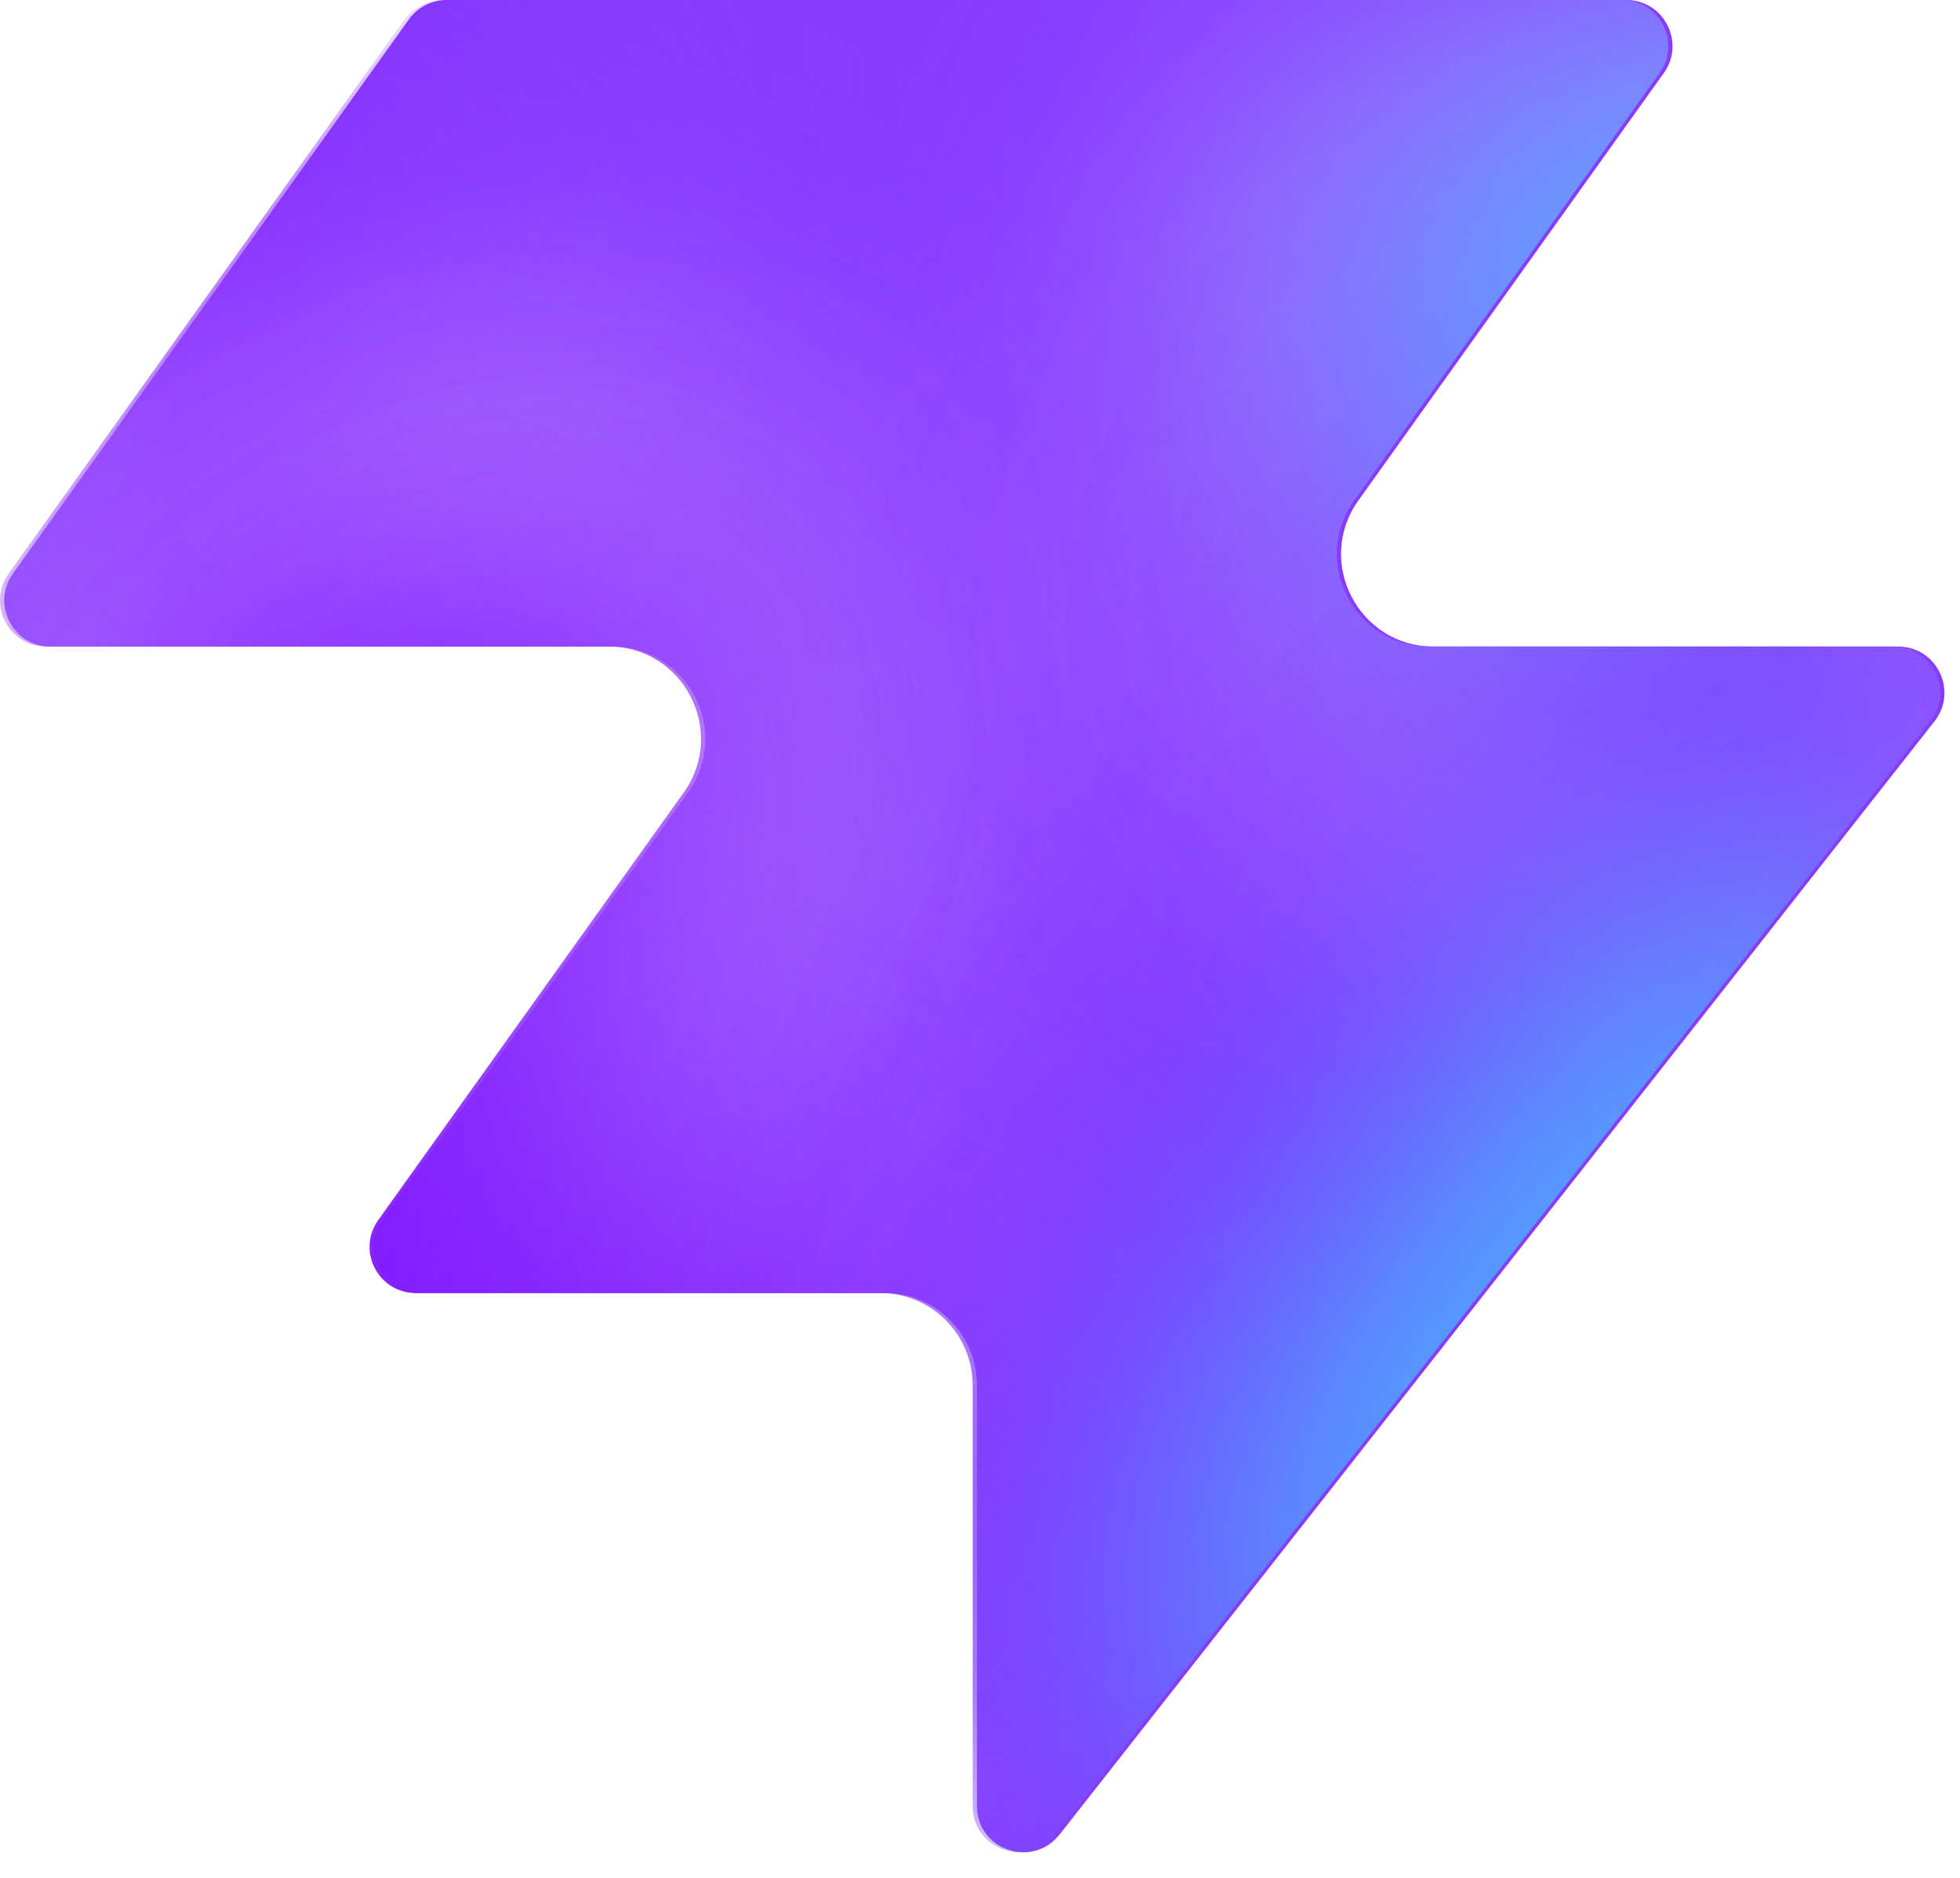
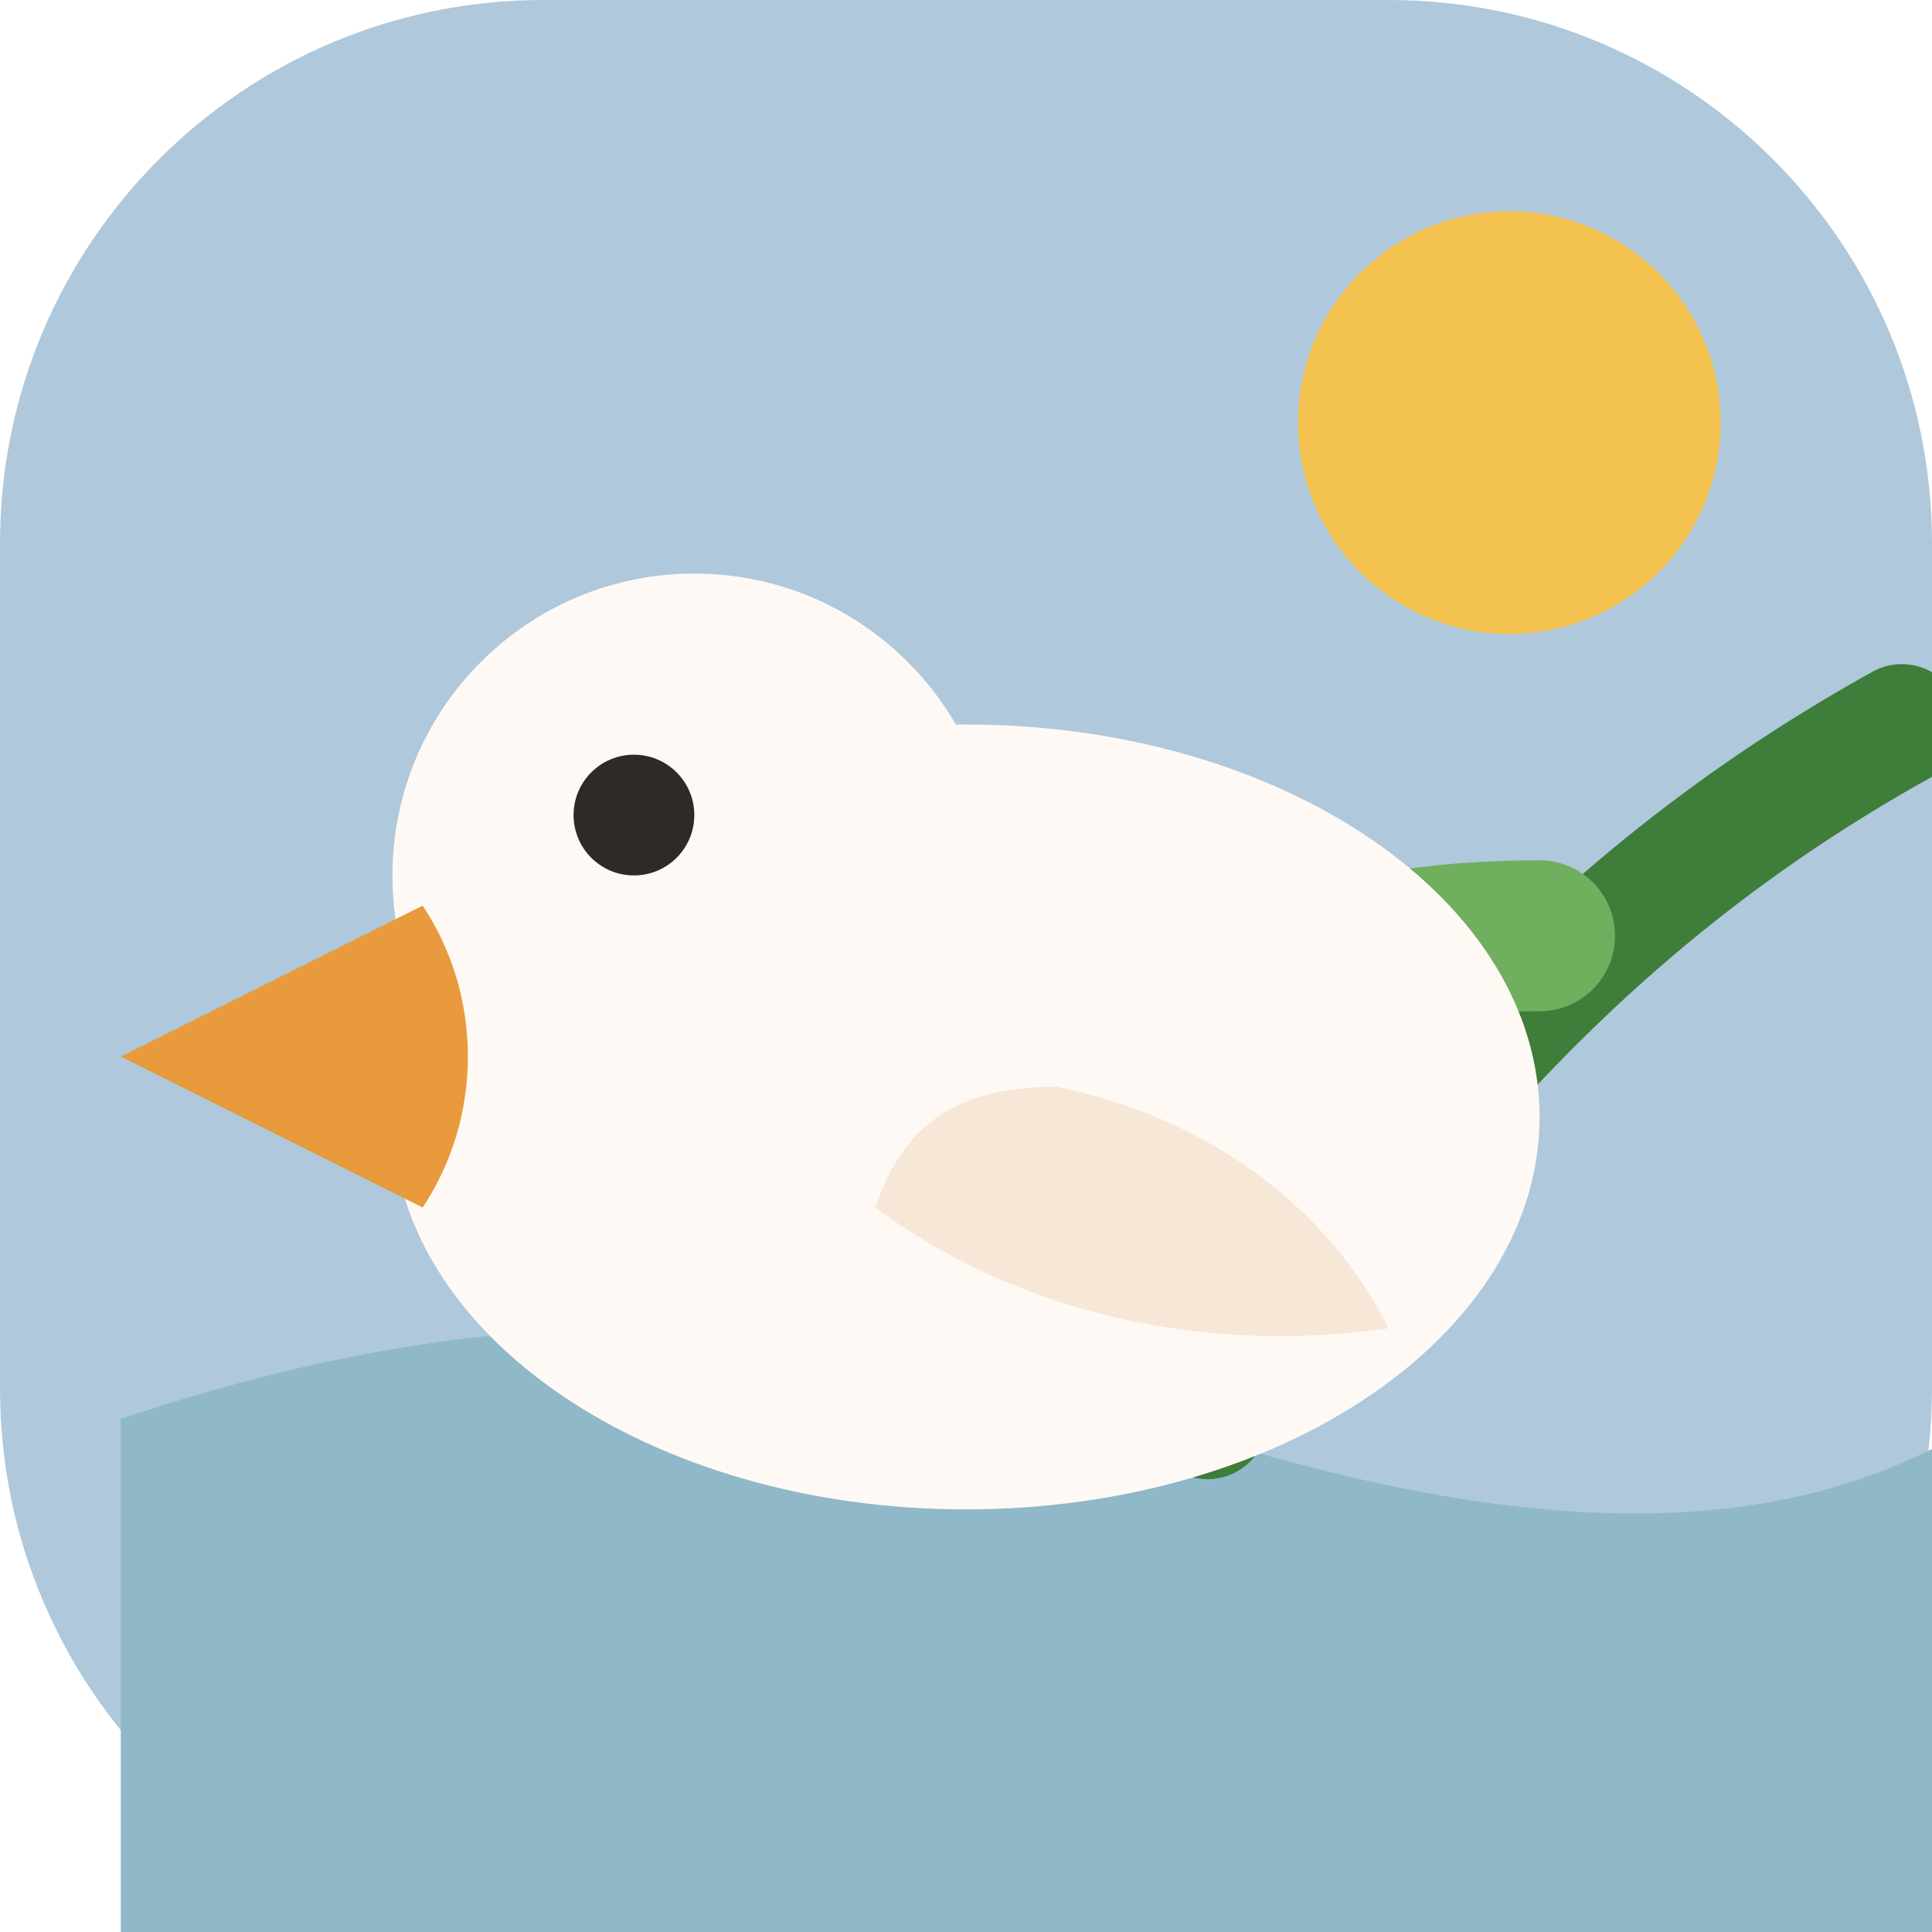
- <svg xmlns="http://www.w3.org/2000/svg" width="48" height="46" fill="none" viewBox="0 0 48 46">
-   <path fill="#863bff" d="M25.946 44.938c-.664.845-2.021.375-2.021-.698V33.937a2.26 2.26 0 0 0-2.262-2.262H10.287c-.92 0-1.456-1.04-.92-1.788l7.48-10.471c1.07-1.497 0-3.578-1.842-3.578H1.237c-.92 0-1.456-1.04-.92-1.788L10.013.474c.214-.297.556-.474.92-.474h28.894c.92 0 1.456 1.04.92 1.788l-7.48 10.471c-1.07 1.498 0 3.579 1.842 3.579h11.377c.943 0 1.473 1.088.89 1.83L25.947 44.94z" style="fill:#863bff;fill:color(display-p3 .525 .23 1);fill-opacity:1" />
-   <mask id="a" width="48" height="46" x="0" y="0" maskUnits="userSpaceOnUse" style="mask-type:alpha">
-     <path fill="#000" d="M25.842 44.938c-.664.844-2.021.375-2.021-.698V33.937a2.26 2.26 0 0 0-2.262-2.262H10.183c-.92 0-1.456-1.04-.92-1.788l7.48-10.471c1.07-1.498 0-3.579-1.842-3.579H1.133c-.92 0-1.456-1.04-.92-1.787L9.91.473c.214-.297.556-.474.92-.474h28.894c.92 0 1.456 1.04.92 1.788l-7.48 10.471c-1.07 1.498 0 3.578 1.842 3.578h11.377c.943 0 1.473 1.088.89 1.832L25.843 44.94z" style="fill:#000;fill-opacity:1" />
-   </mask>
-   <g mask="url(#a)">
-     <g filter="url(#b)">
-       <ellipse cx="5.508" cy="14.704" fill="#ede6ff" rx="5.508" ry="14.704" style="fill:#ede6ff;fill:color(display-p3 .927 .903 1);fill-opacity:1" transform="matrix(.00324 1 1 -.00324 -4.47 31.516)" />
-     </g>
-     <g filter="url(#c)">
-       <ellipse cx="10.399" cy="29.851" fill="#ede6ff" rx="10.399" ry="29.851" style="fill:#ede6ff;fill:color(display-p3 .927 .903 1);fill-opacity:1" transform="matrix(.00324 1 1 -.00324 -39.328 7.883)" />
-     </g>
-     <g filter="url(#d)">
-       <ellipse cx="5.508" cy="30.487" fill="#7e14ff" rx="5.508" ry="30.487" style="fill:#7e14ff;fill:color(display-p3 .492 .077 1);fill-opacity:1" transform="rotate(89.814 -25.913 -14.639)scale(1 -1)" />
-     </g>
-     <g filter="url(#e)">
-       <ellipse cx="5.508" cy="30.599" fill="#7e14ff" rx="5.508" ry="30.599" style="fill:#7e14ff;fill:color(display-p3 .492 .077 1);fill-opacity:1" transform="rotate(89.814 -32.644 -3.334)scale(1 -1)" />
-     </g>
-     <g filter="url(#f)">
-       <ellipse cx="5.508" cy="30.599" fill="#7e14ff" rx="5.508" ry="30.599" style="fill:#7e14ff;fill:color(display-p3 .492 .077 1);fill-opacity:1" transform="matrix(.00324 1 1 -.00324 -34.34 30.47)" />
-     </g>
-     <g filter="url(#g)">
-       <ellipse cx="14.072" cy="22.078" fill="#ede6ff" rx="14.072" ry="22.078" style="fill:#ede6ff;fill:color(display-p3 .927 .903 1);fill-opacity:1" transform="rotate(93.35 24.506 48.493)scale(-1 1)" />
-     </g>
-     <g filter="url(#h)">
-       <ellipse cx="3.47" cy="21.501" fill="#7e14ff" rx="3.47" ry="21.501" style="fill:#7e14ff;fill:color(display-p3 .492 .077 1);fill-opacity:1" transform="rotate(89.009 28.708 47.59)scale(-1 1)" />
-     </g>
-     <g filter="url(#i)">
-       <ellipse cx="3.47" cy="21.501" fill="#7e14ff" rx="3.47" ry="21.501" style="fill:#7e14ff;fill:color(display-p3 .492 .077 1);fill-opacity:1" transform="rotate(89.009 28.708 47.59)scale(-1 1)" />
-     </g>
-     <g filter="url(#j)">
-       <ellipse cx=".387" cy="8.972" fill="#7e14ff" rx="4.407" ry="29.108" style="fill:#7e14ff;fill:color(display-p3 .492 .077 1);fill-opacity:1" transform="rotate(39.51 .387 8.972)" />
-     </g>
-     <g filter="url(#k)">
-       <ellipse cx="47.523" cy="-6.092" fill="#7e14ff" rx="4.407" ry="29.108" style="fill:#7e14ff;fill:color(display-p3 .492 .077 1);fill-opacity:1" transform="rotate(37.892 47.523 -6.092)" />
-     </g>
-     <g filter="url(#l)">
-       <ellipse cx="41.412" cy="6.333" fill="#47bfff" rx="5.971" ry="9.665" style="fill:#47bfff;fill:color(display-p3 .28 .748 1);fill-opacity:1" transform="rotate(37.892 41.412 6.333)" />
-     </g>
-     <g filter="url(#m)">
-       <ellipse cx="-1.879" cy="38.332" fill="#7e14ff" rx="4.407" ry="29.108" style="fill:#7e14ff;fill:color(display-p3 .492 .077 1);fill-opacity:1" transform="rotate(37.892 -1.88 38.332)" />
-     </g>
-     <g filter="url(#n)">
-       <ellipse cx="-1.879" cy="38.332" fill="#7e14ff" rx="4.407" ry="29.108" style="fill:#7e14ff;fill:color(display-p3 .492 .077 1);fill-opacity:1" transform="rotate(37.892 -1.88 38.332)" />
-     </g>
-     <g filter="url(#o)">
-       <ellipse cx="35.651" cy="29.907" fill="#7e14ff" rx="4.407" ry="29.108" style="fill:#7e14ff;fill:color(display-p3 .492 .077 1);fill-opacity:1" transform="rotate(37.892 35.651 29.907)" />
-     </g>
-     <g filter="url(#p)">
-       <ellipse cx="38.418" cy="32.4" fill="#47bfff" rx="5.971" ry="15.297" style="fill:#47bfff;fill:color(display-p3 .28 .748 1);fill-opacity:1" transform="rotate(37.892 38.418 32.4)" />
-     </g>
-   </g>
-   <defs>
-     <filter id="b" width="60.045" height="41.654" x="-19.77" y="16.149" color-interpolation-filters="sRGB" filterUnits="userSpaceOnUse">
-       <feFlood flood-opacity="0" result="BackgroundImageFix" />
-       <feBlend in="SourceGraphic" in2="BackgroundImageFix" result="shape" />
-       <feGaussianBlur result="effect1_foregroundBlur_2002_17158" stdDeviation="7.659" />
-     </filter>
-     <filter id="c" width="90.34" height="51.437" x="-54.613" y="-7.533" color-interpolation-filters="sRGB" filterUnits="userSpaceOnUse">
-       <feFlood flood-opacity="0" result="BackgroundImageFix" />
-       <feBlend in="SourceGraphic" in2="BackgroundImageFix" result="shape" />
-       <feGaussianBlur result="effect1_foregroundBlur_2002_17158" stdDeviation="7.659" />
-     </filter>
-     <filter id="d" width="79.355" height="29.4" x="-49.64" y="2.03" color-interpolation-filters="sRGB" filterUnits="userSpaceOnUse">
-       <feFlood flood-opacity="0" result="BackgroundImageFix" />
-       <feBlend in="SourceGraphic" in2="BackgroundImageFix" result="shape" />
-       <feGaussianBlur result="effect1_foregroundBlur_2002_17158" stdDeviation="4.596" />
-     </filter>
-     <filter id="e" width="79.579" height="29.4" x="-45.045" y="20.029" color-interpolation-filters="sRGB" filterUnits="userSpaceOnUse">
-       <feFlood flood-opacity="0" result="BackgroundImageFix" />
-       <feBlend in="SourceGraphic" in2="BackgroundImageFix" result="shape" />
-       <feGaussianBlur result="effect1_foregroundBlur_2002_17158" stdDeviation="4.596" />
-     </filter>
-     <filter id="f" width="79.579" height="29.4" x="-43.513" y="21.178" color-interpolation-filters="sRGB" filterUnits="userSpaceOnUse">
-       <feFlood flood-opacity="0" result="BackgroundImageFix" />
-       <feBlend in="SourceGraphic" in2="BackgroundImageFix" result="shape" />
-       <feGaussianBlur result="effect1_foregroundBlur_2002_17158" stdDeviation="4.596" />
-     </filter>
-     <filter id="g" width="74.749" height="58.852" x="15.756" y="-17.901" color-interpolation-filters="sRGB" filterUnits="userSpaceOnUse">
-       <feFlood flood-opacity="0" result="BackgroundImageFix" />
-       <feBlend in="SourceGraphic" in2="BackgroundImageFix" result="shape" />
-       <feGaussianBlur result="effect1_foregroundBlur_2002_17158" stdDeviation="7.659" />
-     </filter>
-     <filter id="h" width="61.377" height="25.362" x="23.548" y="2.284" color-interpolation-filters="sRGB" filterUnits="userSpaceOnUse">
-       <feFlood flood-opacity="0" result="BackgroundImageFix" />
-       <feBlend in="SourceGraphic" in2="BackgroundImageFix" result="shape" />
-       <feGaussianBlur result="effect1_foregroundBlur_2002_17158" stdDeviation="4.596" />
-     </filter>
-     <filter id="i" width="61.377" height="25.362" x="23.548" y="2.284" color-interpolation-filters="sRGB" filterUnits="userSpaceOnUse">
-       <feFlood flood-opacity="0" result="BackgroundImageFix" />
-       <feBlend in="SourceGraphic" in2="BackgroundImageFix" result="shape" />
-       <feGaussianBlur result="effect1_foregroundBlur_2002_17158" stdDeviation="4.596" />
-     </filter>
-     <filter id="j" width="56.045" height="63.649" x="-27.636" y="-22.853" color-interpolation-filters="sRGB" filterUnits="userSpaceOnUse">
-       <feFlood flood-opacity="0" result="BackgroundImageFix" />
-       <feBlend in="SourceGraphic" in2="BackgroundImageFix" result="shape" />
-       <feGaussianBlur result="effect1_foregroundBlur_2002_17158" stdDeviation="4.596" />
-     </filter>
-     <filter id="k" width="54.814" height="64.646" x="20.116" y="-38.415" color-interpolation-filters="sRGB" filterUnits="userSpaceOnUse">
-       <feFlood flood-opacity="0" result="BackgroundImageFix" />
-       <feBlend in="SourceGraphic" in2="BackgroundImageFix" result="shape" />
-       <feGaussianBlur result="effect1_foregroundBlur_2002_17158" stdDeviation="4.596" />
-     </filter>
-     <filter id="l" width="33.541" height="35.313" x="24.641" y="-11.323" color-interpolation-filters="sRGB" filterUnits="userSpaceOnUse">
-       <feFlood flood-opacity="0" result="BackgroundImageFix" />
-       <feBlend in="SourceGraphic" in2="BackgroundImageFix" result="shape" />
-       <feGaussianBlur result="effect1_foregroundBlur_2002_17158" stdDeviation="4.596" />
-     </filter>
-     <filter id="m" width="54.814" height="64.646" x="-29.286" y="6.009" color-interpolation-filters="sRGB" filterUnits="userSpaceOnUse">
-       <feFlood flood-opacity="0" result="BackgroundImageFix" />
-       <feBlend in="SourceGraphic" in2="BackgroundImageFix" result="shape" />
-       <feGaussianBlur result="effect1_foregroundBlur_2002_17158" stdDeviation="4.596" />
-     </filter>
-     <filter id="n" width="54.814" height="64.646" x="-29.286" y="6.009" color-interpolation-filters="sRGB" filterUnits="userSpaceOnUse">
-       <feFlood flood-opacity="0" result="BackgroundImageFix" />
-       <feBlend in="SourceGraphic" in2="BackgroundImageFix" result="shape" />
-       <feGaussianBlur result="effect1_foregroundBlur_2002_17158" stdDeviation="4.596" />
-     </filter>
-     <filter id="o" width="54.814" height="64.646" x="8.244" y="-2.416" color-interpolation-filters="sRGB" filterUnits="userSpaceOnUse">
-       <feFlood flood-opacity="0" result="BackgroundImageFix" />
-       <feBlend in="SourceGraphic" in2="BackgroundImageFix" result="shape" />
-       <feGaussianBlur result="effect1_foregroundBlur_2002_17158" stdDeviation="4.596" />
-     </filter>
-     <filter id="p" width="39.409" height="43.623" x="18.713" y="10.588" color-interpolation-filters="sRGB" filterUnits="userSpaceOnUse">
-       <feFlood flood-opacity="0" result="BackgroundImageFix" />
-       <feBlend in="SourceGraphic" in2="BackgroundImageFix" result="shape" />
-       <feGaussianBlur result="effect1_foregroundBlur_2002_17158" stdDeviation="4.596" />
-     </filter>
-   </defs>
+ <svg xmlns="http://www.w3.org/2000/svg" viewBox="0 0 64 64" role="img" aria-labelledby="title">
+   <rect width="64" height="64" rx="18" fill="#AFC8DB" />
+   <path d="M4 47c12-4 22-4 34 0s20 4 26 1v16H4z" fill="#8FB8C9" />
+   <path d="M40 47c7-11 14-18 23-23" fill="none" stroke="#3F7D3A" stroke-width="4" stroke-linecap="round" />
+   <path d="M51 31c-7 0-12 2-17 7" fill="none" stroke="#6FAF5E" stroke-width="5" stroke-linecap="round" />
+   <ellipse cx="32" cy="37" rx="19" ry="13" fill="#FFF9F5" />
+   <circle cx="23" cy="29" r="10" fill="#FFF9F5" />
+   <path d="M14 30 4 35l10 5c2-3 2-7 0-10Z" fill="#E89A3D" />
+   <circle cx="21" cy="27" r="2" fill="#2F2A26" />
+   <path d="M35 36c5 1 9 4 11 8-7 1-13-1-17-4 1-3 3-4 6-4Z" fill="#F6E7D7" />
+   <circle cx="50" cy="14" r="7" fill="#F2C14E" />
</svg>
